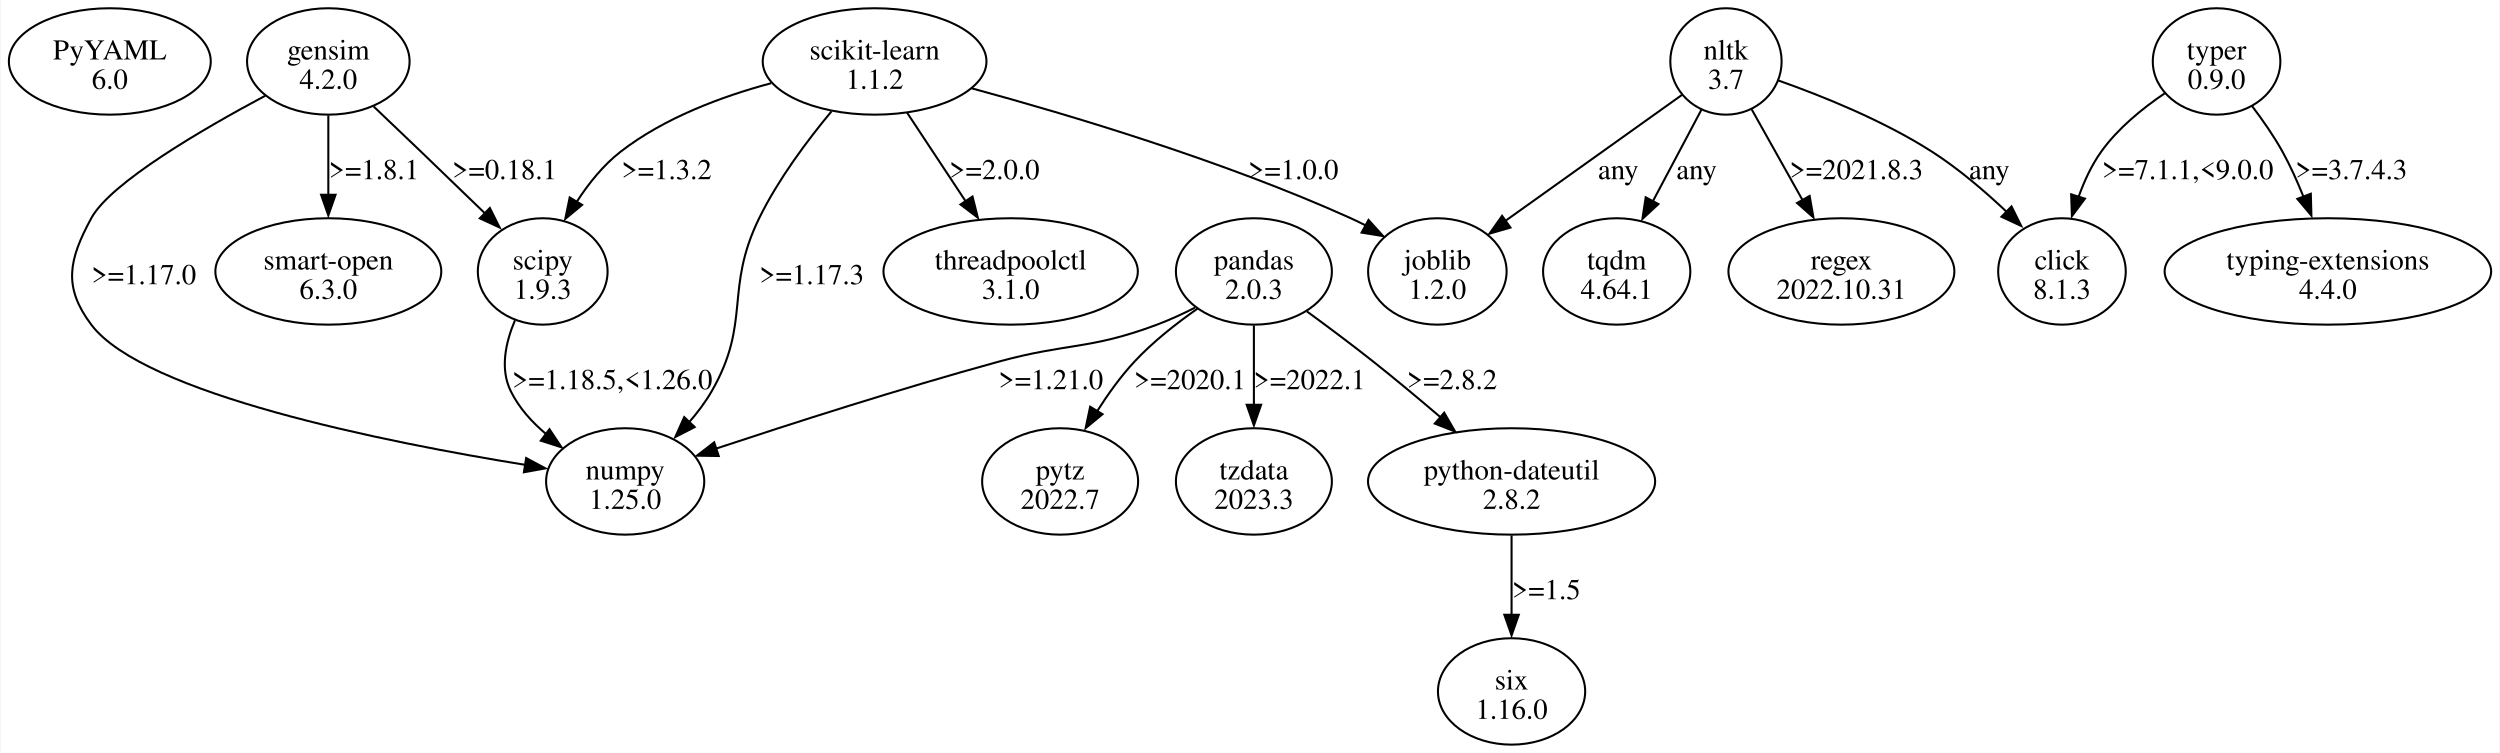
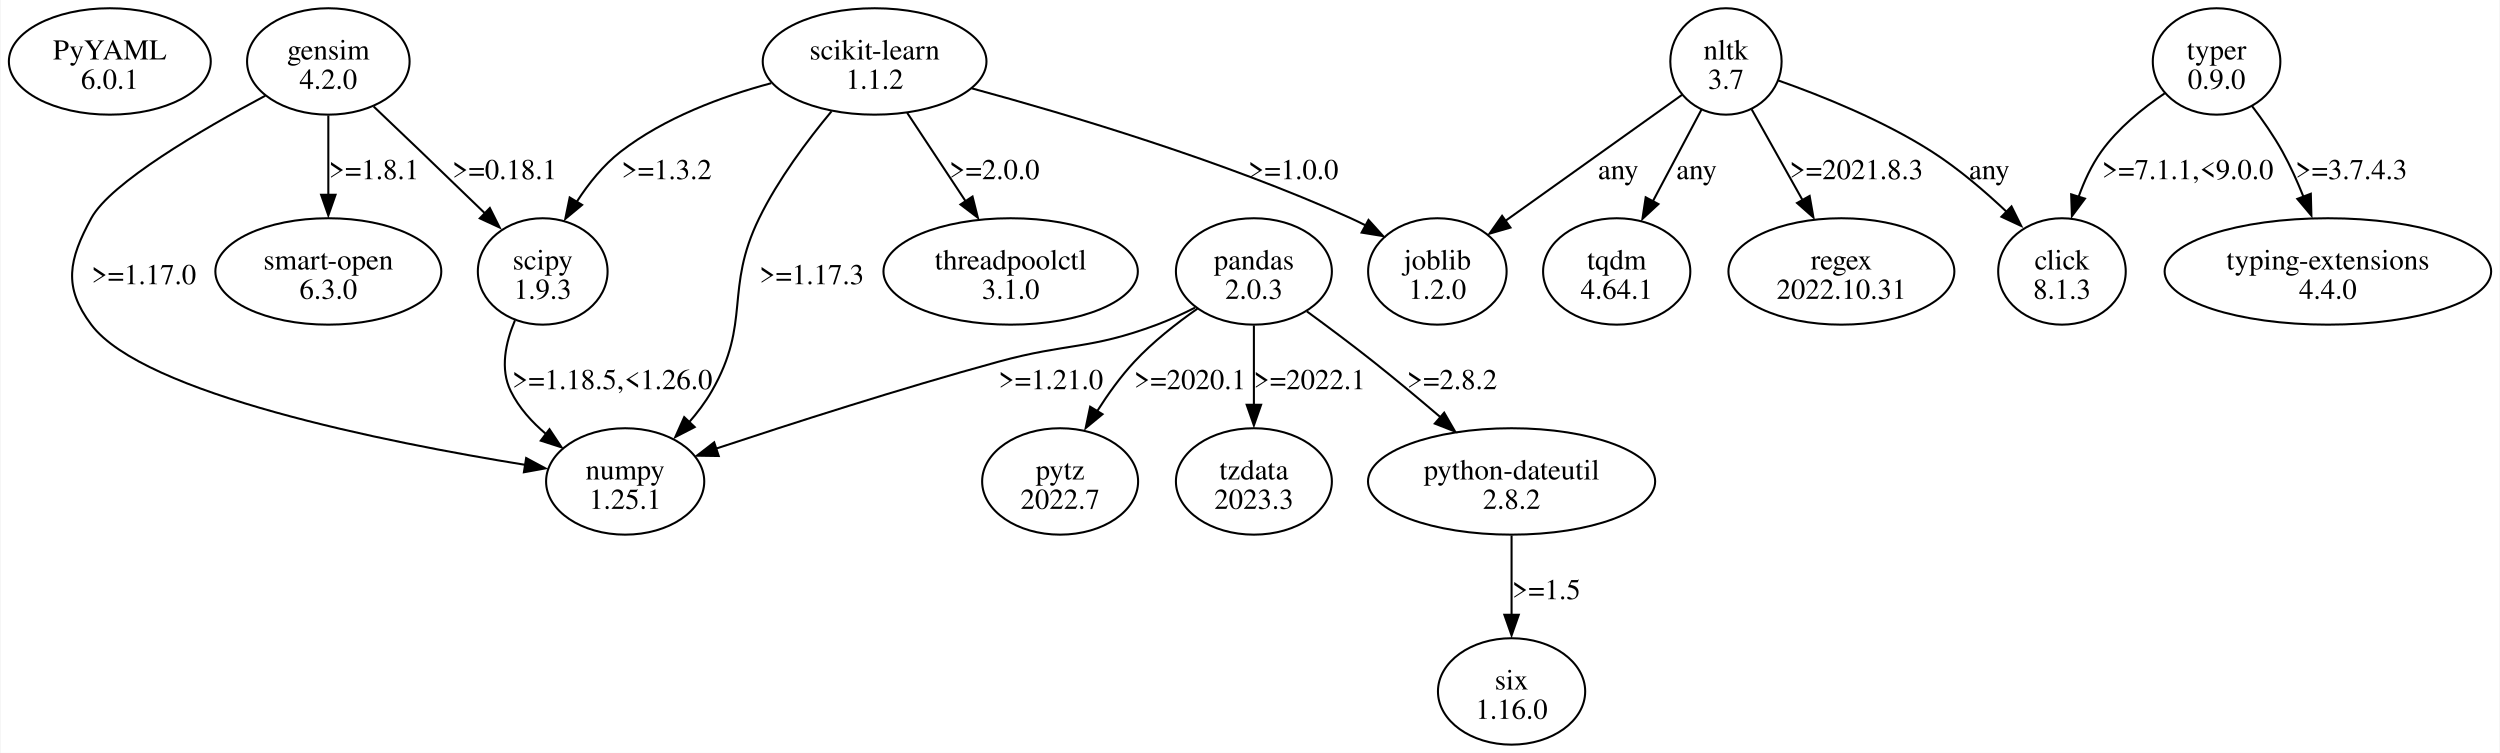
<svg xmlns="http://www.w3.org/2000/svg" width="1212pt" height="365pt" viewBox="0.00 0.00 1212.16 365.23">
  <g id="graph0" class="graph" transform="scale(1 1) rotate(0) translate(4 361.23)">
    <polygon fill="white" stroke="none" points="-4,4 -4,-361.23 1208.16,-361.23 1208.16,4 -4,4" />
    <g id="node1" class="node">
      <ellipse fill="none" stroke="black" cx="48.97" cy="-331.42" rx="48.97" ry="25.81" />
      <text text-anchor="middle" x="48.97" y="-332.37" font-family="Times,serif" font-size="14.00">PyYAML</text>
-       <text text-anchor="middle" x="48.97" y="-318.12" font-family="Times,serif" font-size="14.00">6.0</text>
+       <text text-anchor="middle" x="48.97" y="-318.12" font-family="Times,serif" font-size="14.00">6.0.1</text>
    </g>
    <g id="node2" class="node">
      <ellipse fill="none" stroke="black" cx="154.97" cy="-331.42" rx="39.42" ry="25.81" />
      <text text-anchor="middle" x="154.97" y="-332.37" font-family="Times,serif" font-size="14.00">gensim</text>
      <text text-anchor="middle" x="154.97" y="-318.12" font-family="Times,serif" font-size="14.00">4.2.0</text>
    </g>
    <g id="node3" class="node">
      <ellipse fill="none" stroke="black" cx="298.97" cy="-127.68" rx="38.36" ry="25.81" />
      <text text-anchor="middle" x="298.97" y="-128.63" font-family="Times,serif" font-size="14.00">numpy</text>
-       <text text-anchor="middle" x="298.97" y="-114.38" font-family="Times,serif" font-size="14.00">1.25.0</text>
+       <text text-anchor="middle" x="298.97" y="-114.38" font-family="Times,serif" font-size="14.00">1.25.1</text>
    </g>
    <g id="edge1" class="edge">
      <path fill="none" stroke="black" d="M124.41,-314.81C93.58,-298.36 49.25,-272.5 39.97,-255.36 29.04,-235.18 26.19,-222.08 39.97,-203.74 65.24,-170.1 182.7,-146.7 250.44,-135.74" />
      <polygon fill="black" stroke="black" points="250.94,-139.04 260.27,-134.02 249.84,-132.13 250.94,-139.04" />
      <text text-anchor="middle" x="65.47" y="-223.37" font-family="Times,serif" font-size="14.00">&gt;=1.17.0</text>
    </g>
    <g id="node4" class="node">
      <ellipse fill="none" stroke="black" cx="258.97" cy="-229.55" rx="31.47" ry="25.81" />
      <text text-anchor="middle" x="258.97" y="-230.5" font-family="Times,serif" font-size="14.00">scipy</text>
      <text text-anchor="middle" x="258.97" y="-216.25" font-family="Times,serif" font-size="14.00">1.9.3</text>
    </g>
    <g id="edge2" class="edge">
      <path fill="none" stroke="black" d="M176.97,-309.55C184.3,-302.58 192.5,-294.77 199.97,-287.61 210.27,-277.72 221.55,-266.83 231.46,-257.24" />
      <polygon fill="black" stroke="black" points="233.32,-260.34 238.07,-250.87 228.45,-255.31 233.32,-260.34" />
      <text text-anchor="middle" x="240.47" y="-274.31" font-family="Times,serif" font-size="14.00">&gt;=0.18.1</text>
    </g>
    <g id="node5" class="node">
      <ellipse fill="none" stroke="black" cx="154.97" cy="-229.55" rx="54.8" ry="25.81" />
      <text text-anchor="middle" x="154.97" y="-230.5" font-family="Times,serif" font-size="14.00">smart-open</text>
      <text text-anchor="middle" x="154.97" y="-216.25" font-family="Times,serif" font-size="14.00">6.3.0</text>
    </g>
    <g id="edge3" class="edge">
      <path fill="none" stroke="black" d="M154.97,-305.21C154.97,-293.51 154.97,-279.37 154.97,-266.56" />
      <polygon fill="black" stroke="black" points="158.47,-266.74 154.97,-256.74 151.47,-266.74 158.47,-266.74" />
      <text text-anchor="middle" x="177.09" y="-274.31" font-family="Times,serif" font-size="14.00">&gt;=1.8.1</text>
    </g>
    <g id="edge4" class="edge">
      <path fill="none" stroke="black" d="M245.53,-205.88C240.95,-195.11 238.17,-182.27 243.47,-171.49 247.44,-163.4 253.76,-156.41 260.73,-150.56" />
      <polygon fill="black" stroke="black" points="262.25,-153.04 268.12,-144.22 258.03,-147.46 262.25,-153.04" />
      <text text-anchor="middle" x="292.72" y="-172.44" font-family="Times,serif" font-size="14.00">&gt;=1.18.5,&lt;1.26.0</text>
    </g>
    <g id="node6" class="node">
      <ellipse fill="none" stroke="black" cx="832.97" cy="-331.42" rx="27" ry="25.81" />
      <text text-anchor="middle" x="832.97" y="-332.37" font-family="Times,serif" font-size="14.00">nltk</text>
      <text text-anchor="middle" x="832.97" y="-318.12" font-family="Times,serif" font-size="14.00">3.7</text>
    </g>
    <g id="node7" class="node">
      <ellipse fill="none" stroke="black" cx="995.97" cy="-229.55" rx="30.94" ry="25.81" />
      <text text-anchor="middle" x="995.97" y="-230.5" font-family="Times,serif" font-size="14.00">click</text>
      <text text-anchor="middle" x="995.97" y="-216.25" font-family="Times,serif" font-size="14.00">8.1.3</text>
    </g>
    <g id="edge5" class="edge">
      <path fill="none" stroke="black" d="M858.36,-322.19C879.29,-314.81 909.28,-302.8 932.97,-287.61 945.93,-279.29 958.8,-268.27 969.49,-258.13" />
      <polygon fill="black" stroke="black" points="971.49,-261.1 976.21,-251.61 966.61,-256.08 971.49,-261.1" />
      <text text-anchor="middle" x="960.72" y="-274.31" font-family="Times,serif" font-size="14.00">any</text>
    </g>
    <g id="node8" class="node">
      <ellipse fill="none" stroke="black" cx="692.97" cy="-229.55" rx="33.59" ry="25.81" />
      <text text-anchor="middle" x="692.97" y="-230.5" font-family="Times,serif" font-size="14.00">joblib</text>
      <text text-anchor="middle" x="692.97" y="-216.25" font-family="Times,serif" font-size="14.00">1.2.0</text>
    </g>
    <g id="edge6" class="edge">
      <path fill="none" stroke="black" d="M811.7,-315.25C788.99,-299.04 752.67,-273.14 726.18,-254.24" />
      <polygon fill="black" stroke="black" points="728.43,-250.83 718.26,-247.88 724.37,-256.53 728.43,-250.83" />
      <text text-anchor="middle" x="780.72" y="-274.31" font-family="Times,serif" font-size="14.00">any</text>
    </g>
    <g id="node9" class="node">
      <ellipse fill="none" stroke="black" cx="888.97" cy="-229.55" rx="54.8" ry="25.81" />
      <text text-anchor="middle" x="888.97" y="-230.5" font-family="Times,serif" font-size="14.00">regex</text>
      <text text-anchor="middle" x="888.97" y="-216.25" font-family="Times,serif" font-size="14.00">2022.10.31</text>
    </g>
    <g id="edge7" class="edge">
      <path fill="none" stroke="black" d="M845.4,-308.25C852.69,-295.24 862.05,-278.54 870.23,-263.96" />
      <polygon fill="black" stroke="black" points="873.56,-266.18 875.4,-255.75 867.45,-262.76 873.56,-266.18" />
      <text text-anchor="middle" x="896.22" y="-274.31" font-family="Times,serif" font-size="14.00">&gt;=2021.8.3</text>
    </g>
    <g id="node10" class="node">
      <ellipse fill="none" stroke="black" cx="779.97" cy="-229.55" rx="35.71" ry="25.81" />
      <text text-anchor="middle" x="779.97" y="-230.5" font-family="Times,serif" font-size="14.00">tqdm</text>
      <text text-anchor="middle" x="779.97" y="-216.25" font-family="Times,serif" font-size="14.00">4.64.1</text>
    </g>
    <g id="edge8" class="edge">
      <path fill="none" stroke="black" d="M821.2,-308.25C814.27,-295.18 805.35,-278.38 797.59,-263.75" />
      <polygon fill="black" stroke="black" points="800.21,-262.23 792.44,-255.04 794.03,-265.51 800.21,-262.23" />
      <text text-anchor="middle" x="818.72" y="-274.31" font-family="Times,serif" font-size="14.00">any</text>
    </g>
    <g id="node11" class="node">
      <ellipse fill="none" stroke="black" cx="603.97" cy="-229.55" rx="37.83" ry="25.81" />
      <text text-anchor="middle" x="603.97" y="-230.5" font-family="Times,serif" font-size="14.00">pandas</text>
      <text text-anchor="middle" x="603.97" y="-216.25" font-family="Times,serif" font-size="14.00">2.0.3</text>
    </g>
    <g id="edge12" class="edge">
      <path fill="none" stroke="black" d="M575.42,-212C569.45,-208.96 563.1,-206.03 556.97,-203.74 524.05,-191.43 513.86,-195.03 479.97,-185.74 432.83,-172.82 379.54,-155.71 343.06,-143.61" />
      <polygon fill="black" stroke="black" points="344.36,-140.02 333.77,-140.18 342.15,-146.66 344.36,-140.02" />
      <text text-anchor="middle" x="505.47" y="-172.44" font-family="Times,serif" font-size="14.00">&gt;=1.21.0</text>
    </g>
    <g id="node12" class="node">
      <ellipse fill="none" stroke="black" cx="728.97" cy="-127.68" rx="69.65" ry="25.81" />
      <text text-anchor="middle" x="728.97" y="-128.63" font-family="Times,serif" font-size="14.00">python-dateutil</text>
      <text text-anchor="middle" x="728.97" y="-114.38" font-family="Times,serif" font-size="14.00">2.8.2</text>
    </g>
    <g id="edge9" class="edge">
      <path fill="none" stroke="black" d="M629.67,-210.17C639.84,-202.74 651.57,-193.98 661.97,-185.74 672.63,-177.28 683.98,-167.8 694.25,-159.04" />
      <polygon fill="black" stroke="black" points="696.28,-161.05 701.59,-151.88 691.72,-155.74 696.28,-161.05" />
      <text text-anchor="middle" x="700.09" y="-172.44" font-family="Times,serif" font-size="14.00">&gt;=2.8.2</text>
    </g>
    <g id="node13" class="node">
      <ellipse fill="none" stroke="black" cx="509.97" cy="-127.68" rx="37.83" ry="25.81" />
      <text text-anchor="middle" x="509.97" y="-128.63" font-family="Times,serif" font-size="14.00">pytz</text>
      <text text-anchor="middle" x="509.97" y="-114.38" font-family="Times,serif" font-size="14.00">2022.7</text>
    </g>
    <g id="edge10" class="edge">
      <path fill="none" stroke="black" d="M576.57,-211.48C566.28,-204.29 554.91,-195.36 545.97,-185.74 539.3,-178.57 533.16,-170 527.9,-161.71" />
      <polygon fill="black" stroke="black" points="530.53,-160.3 522.35,-153.56 524.54,-163.93 530.53,-160.3" />
      <text text-anchor="middle" x="572.97" y="-172.44" font-family="Times,serif" font-size="14.00">&gt;=2020.1</text>
    </g>
    <g id="node14" class="node">
      <ellipse fill="none" stroke="black" cx="603.97" cy="-127.68" rx="37.83" ry="25.81" />
      <text text-anchor="middle" x="603.97" y="-128.63" font-family="Times,serif" font-size="14.00">tzdata</text>
      <text text-anchor="middle" x="603.97" y="-114.38" font-family="Times,serif" font-size="14.00">2023.3</text>
    </g>
    <g id="edge11" class="edge">
      <path fill="none" stroke="black" d="M603.97,-203.35C603.97,-191.64 603.97,-177.5 603.97,-164.69" />
      <polygon fill="black" stroke="black" points="607.47,-164.87 603.97,-154.87 600.47,-164.87 607.47,-164.87" />
      <text text-anchor="middle" x="630.97" y="-172.44" font-family="Times,serif" font-size="14.00">&gt;=2022.1</text>
    </g>
    <g id="node15" class="node">
      <ellipse fill="none" stroke="black" cx="728.97" cy="-25.81" rx="35.71" ry="25.81" />
      <text text-anchor="middle" x="728.97" y="-26.76" font-family="Times,serif" font-size="14.00">six</text>
      <text text-anchor="middle" x="728.97" y="-12.51" font-family="Times,serif" font-size="14.00">1.16.0</text>
    </g>
    <g id="edge13" class="edge">
      <path fill="none" stroke="black" d="M728.97,-101.48C728.97,-89.77 728.97,-75.63 728.97,-62.82" />
      <polygon fill="black" stroke="black" points="732.47,-63 728.97,-53 725.47,-63 732.47,-63" />
      <text text-anchor="middle" x="745.84" y="-70.57" font-family="Times,serif" font-size="14.00">&gt;=1.5</text>
    </g>
    <g id="node16" class="node">
      <ellipse fill="none" stroke="black" cx="419.97" cy="-331.42" rx="54.27" ry="25.81" />
      <text text-anchor="middle" x="419.97" y="-332.37" font-family="Times,serif" font-size="14.00">scikit-learn</text>
      <text text-anchor="middle" x="419.97" y="-318.12" font-family="Times,serif" font-size="14.00">1.1.2</text>
    </g>
    <g id="edge14" class="edge">
      <path fill="none" stroke="black" d="M399.09,-307.24C387.32,-293.11 373.17,-274.2 363.97,-255.36 347,-220.63 360.23,-205 340.97,-171.49 337.84,-166.05 333.86,-160.8 329.61,-155.96" />
      <polygon fill="black" stroke="black" points="332.69,-154.07 323.28,-149.22 327.61,-158.89 332.69,-154.07" />
      <text text-anchor="middle" x="389.47" y="-223.37" font-family="Times,serif" font-size="14.00">&gt;=1.17.3</text>
    </g>
    <g id="edge15" class="edge">
      <path fill="none" stroke="black" d="M369.84,-320.88C345.9,-314.46 317.92,-304.07 296.72,-287.61 288.38,-281.13 281.28,-272.28 275.57,-263.48" />
      <polygon fill="black" stroke="black" points="278.07,-261.83 269.92,-255.06 272.06,-265.44 278.07,-261.83" />
      <text text-anchor="middle" x="319.09" y="-274.31" font-family="Times,serif" font-size="14.00">&gt;=1.3.2</text>
    </g>
    <g id="edge16" class="edge">
      <path fill="none" stroke="black" d="M467.11,-318.37C514.61,-305.49 589.47,-283.11 650.97,-255.36 653.31,-254.3 655.69,-253.14 658.06,-251.93" />
      <polygon fill="black" stroke="black" points="659.57,-254.54 666.68,-246.69 656.22,-248.4 659.57,-254.54" />
      <text text-anchor="middle" x="623.09" y="-274.31" font-family="Times,serif" font-size="14.00">&gt;=1.0.0</text>
    </g>
    <g id="node17" class="node">
      <ellipse fill="none" stroke="black" cx="485.97" cy="-229.55" rx="61.7" ry="25.81" />
      <text text-anchor="middle" x="485.97" y="-230.5" font-family="Times,serif" font-size="14.00">threadpoolctl</text>
      <text text-anchor="middle" x="485.97" y="-216.25" font-family="Times,serif" font-size="14.00">3.1.0</text>
    </g>
    <g id="edge17" class="edge">
      <path fill="none" stroke="black" d="M435.78,-306.49C444.28,-293.62 454.91,-277.54 464.19,-263.5" />
      <polygon fill="black" stroke="black" points="467.47,-265.89 470.06,-255.62 461.63,-262.03 467.47,-265.89" />
      <text text-anchor="middle" x="478.09" y="-274.31" font-family="Times,serif" font-size="14.00">&gt;=2.0.0</text>
    </g>
    <g id="node18" class="node">
      <ellipse fill="none" stroke="black" cx="1070.97" cy="-331.42" rx="30.94" ry="25.81" />
      <text text-anchor="middle" x="1070.97" y="-332.37" font-family="Times,serif" font-size="14.00">typer</text>
      <text text-anchor="middle" x="1070.97" y="-318.12" font-family="Times,serif" font-size="14.00">0.9.0</text>
    </g>
    <g id="edge18" class="edge">
      <path fill="none" stroke="black" d="M1045.87,-316C1035.06,-308.69 1023.07,-298.96 1014.97,-287.61 1010.3,-281.06 1006.72,-273.29 1004,-265.63" />
      <polygon fill="black" stroke="black" points="1007.11,-264.87 1000.79,-256.36 1000.43,-266.95 1007.11,-264.87" />
      <text text-anchor="middle" x="1056.97" y="-274.31" font-family="Times,serif" font-size="14.00">&gt;=7.1.1,&lt;9.0.0</text>
    </g>
    <g id="node19" class="node">
      <ellipse fill="none" stroke="black" cx="1124.97" cy="-229.55" rx="79.2" ry="25.81" />
      <text text-anchor="middle" x="1124.97" y="-230.5" font-family="Times,serif" font-size="14.00">typing-extensions</text>
      <text text-anchor="middle" x="1124.97" y="-216.25" font-family="Times,serif" font-size="14.00">4.4.0</text>
    </g>
    <g id="edge19" class="edge">
      <path fill="none" stroke="black" d="M1088.12,-309.85C1093.31,-303.04 1098.75,-295.24 1102.97,-287.61 1106.74,-280.79 1110.15,-273.18 1113.11,-265.81" />
      <polygon fill="black" stroke="black" points="1116.69,-267.24 1116.97,-256.65 1110.15,-264.75 1116.69,-267.24" />
      <text text-anchor="middle" x="1136.34" y="-274.31" font-family="Times,serif" font-size="14.00">&gt;=3.7.4.3</text>
    </g>
  </g>
</svg>
